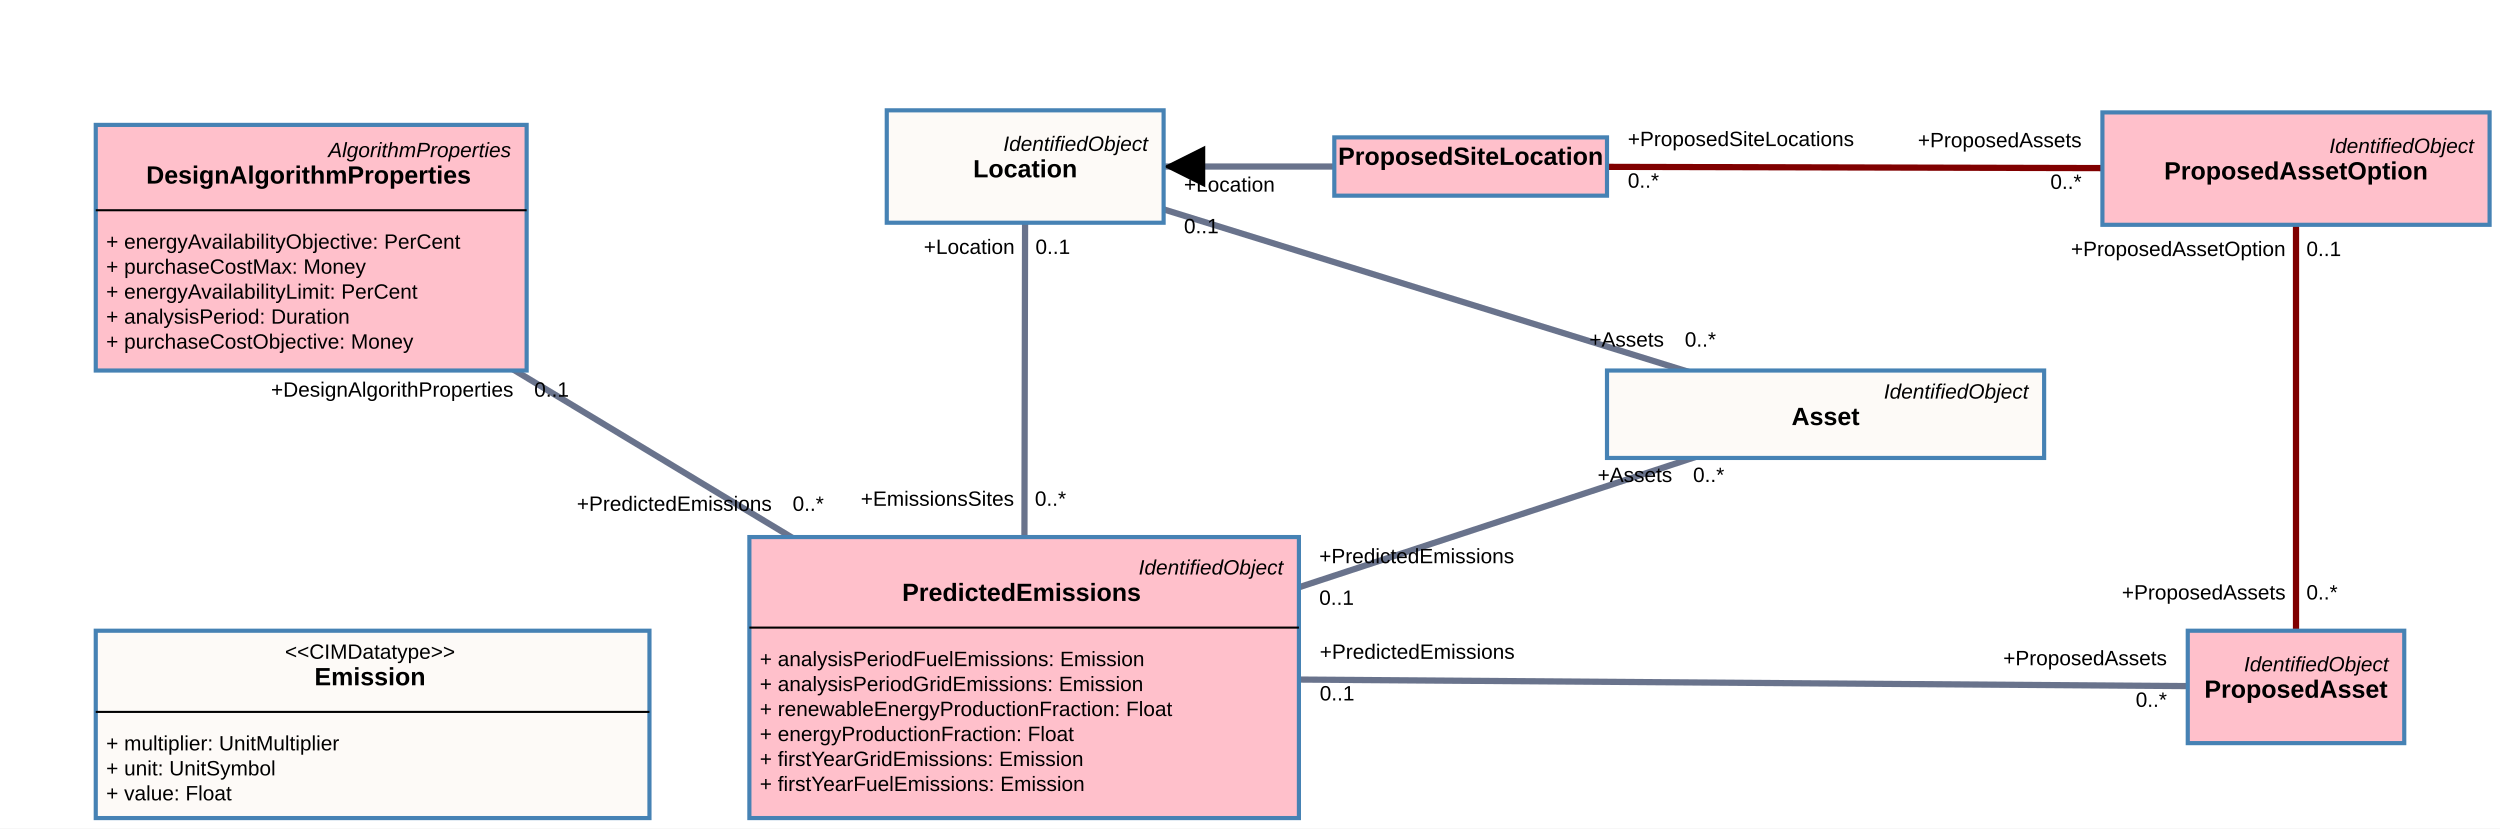
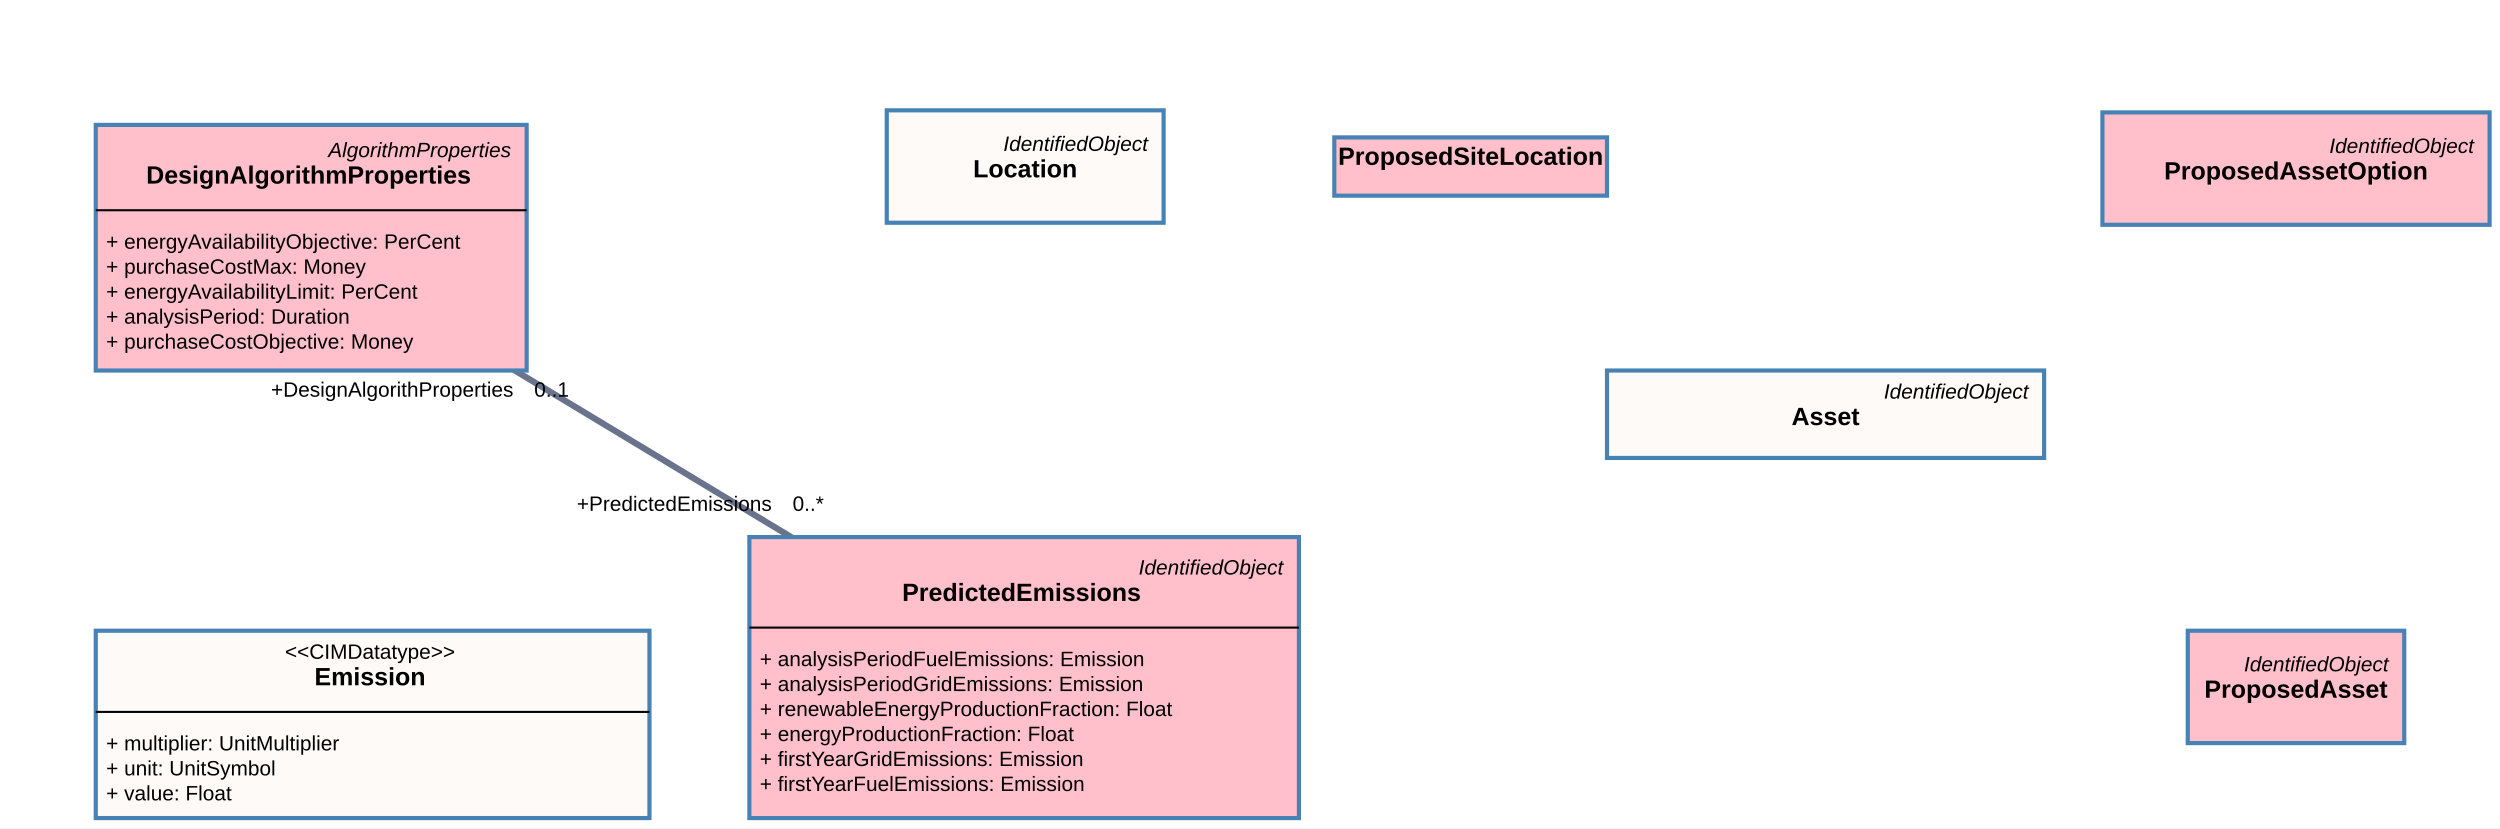
- <svg xmlns="http://www.w3.org/2000/svg" width="1201" height="398">
+ <svg xmlns="http://www.w3.org/2000/svg" width="1201" height="398" style="-webkit-tap-highlight-color: rgba(0, 0, 0, 0);">
  <rect width="100%" height="100%" fill="white" />
  <g class="zoom-group">
    <defs>
      <marker id="arrowhead" viewBox="-0 -5 10 10" refX="5" refY="0" orient="auto" markerWidth="10" markerHeight="10" xoverflow="visible">
        <path d="M 0,-5 L 10 ,0 L 0,5" fill="black" style="stroke: none;" />
      </marker>
    </defs>
-     <line class="link" x1="877" y1="199" x2="492.5" y2="80" stroke="#69738c" stroke-width="3" />
-     <line class="link" x1="706.5" y1="80" x2="492.5" y2="80" stroke="#69738c" stroke-width="3" marker-end="url(#arrowhead)" />
-     <line class="link" x1="706.5" y1="80" x2="1103" y2="81" stroke="#800000" stroke-width="3" />
-     <line class="link" x1="1103" y1="330" x2="1103" y2="81" stroke="#800000" stroke-width="3" />
-     <line class="link" x1="492" y1="325.5" x2="492.5" y2="80" stroke="#69738c" stroke-width="3" />
    <line class="link" x1="492" y1="325.5" x2="149.5" y2="119" stroke="#69738c" stroke-width="3" />
-     <line class="link" x1="492" y1="325.5" x2="1103" y2="330" stroke="#69738c" stroke-width="3" />
-     <line class="link" x1="492" y1="325.5" x2="877" y2="199" stroke="#69738c" stroke-width="3" />
-     <line class="arrow" x2="569" y2="80" x1="706.5" y1="80" stroke="#69738c" stroke-width="2" marker-end="url(#arrowhead)" />
    <g class="draggable" transform="translate(46, 303)">
      <rect class="box" width="266" height="90" style="fill: #fdfaf7; stroke: steelblue; stroke-width: 2px; cursor: move;" />
      <text x="0" y="0" text-anchor="start" font-size="10px">
        <tspan x="133" y="10" dy=".35em" text-anchor="middle" style="font-family: Arial, sans-serif; font-weight: 400; font-style: normal; fill: black; font-size: 10px; pointer-events: none;">&lt;&lt;CIMDatatype&gt;&gt;</tspan>
        <tspan x="133" y="22" dy=".35em" text-anchor="middle" style="font-family: Arial, sans-serif; font-weight: 700; font-style: normal; fill: black; font-size: 12px; pointer-events: none;">Emission</tspan>
        <tspan x="5" y="54" dy=".35em" text-anchor="start" style="font-family: Arial, sans-serif; font-weight: 400; font-style: normal; fill: black; font-size: 10px; pointer-events: none;">+   multiplier: UnitMultiplier</tspan>
        <tspan x="5" y="66" dy=".35em" text-anchor="start" style="font-family: Arial, sans-serif; font-weight: 400; font-style: normal; fill: black; font-size: 10px; pointer-events: none;">+   unit: UnitSymbol</tspan>
        <tspan x="5" y="78" dy=".35em" text-anchor="start" style="font-family: Arial, sans-serif; font-weight: 400; font-style: normal; fill: black; font-size: 10px; pointer-events: none;">+   value: Float</tspan>
      </text>
      <line x1="0" x2="266" y1="39" y2="39" stroke="black" stroke-width="1" />
    </g>
    <g class="draggable" transform="translate(772, 178)">
      <rect class="box" width="210" height="42" style="fill: #fdfaf7; stroke: steelblue; stroke-width: 2px; cursor: move;" />
      <text x="0" y="0" text-anchor="start" font-size="10px">
        <tspan x="205" y="10" dy=".35em" text-anchor="end" style="font-family: Arial, sans-serif; font-weight: 400; font-style: italic; fill: black; font-size: 10px; pointer-events: none;">IdentifiedObject</tspan>
        <tspan x="105" y="22" dy=".35em" text-anchor="middle" style="font-family: Arial, sans-serif; font-weight: 700; font-style: normal; fill: black; font-size: 12px; pointer-events: none;">Asset</tspan>
      </text>
    </g>
    <g class="draggable" transform="translate(426, 53)">
      <rect class="box" width="133" height="54" style="fill: #fdfaf7; stroke: steelblue; stroke-width: 2px; cursor: move;" />
      <text x="0" y="0" text-anchor="start" font-size="10px">
        <tspan x="128" y="16" dy=".35em" text-anchor="end" style="font-family: Arial, sans-serif; font-weight: 400; font-style: italic; fill: black; font-size: 10px; pointer-events: none;">IdentifiedObject</tspan>
        <tspan x="66.5" y="28" dy=".35em" text-anchor="middle" style="font-family: Arial, sans-serif; font-weight: 700; font-style: normal; fill: black; font-size: 12px; pointer-events: none;">Location</tspan>
      </text>
    </g>
    <g class="draggable" transform="translate(641, 66)">
      <rect class="box" width="131" height="28" style="fill: #ffc0cb; stroke: steelblue; stroke-width: 2px; cursor: move;" />
      <text x="0" y="0" text-anchor="start" font-size="10px">
        <tspan x="65.5" y="9" dy=".35em" text-anchor="middle" style="font-family: Arial, sans-serif; font-weight: 700; font-style: normal; fill: black; font-size: 12px; pointer-events: none;">ProposedSiteLocation</tspan>
      </text>
    </g>
    <g class="draggable" transform="translate(1010, 54)">
      <rect class="box" width="186" height="54" style="fill: #ffc0cb; stroke: steelblue; stroke-width: 2px; cursor: move;" />
      <text x="0" y="0" text-anchor="start" font-size="10px">
        <tspan x="181" y="16" dy=".35em" text-anchor="end" style="font-family: Arial, sans-serif; font-weight: 400; font-style: italic; fill: black; font-size: 10px; pointer-events: none;">IdentifiedObject</tspan>
        <tspan x="93" y="28" dy=".35em" text-anchor="middle" style="font-family: Arial, sans-serif; font-weight: 700; font-style: normal; fill: black; font-size: 12px; pointer-events: none;">ProposedAssetOption</tspan>
      </text>
    </g>
    <g class="draggable" transform="translate(46, 60)">
      <rect class="box" width="207" height="118" style="fill: #ffc0cb; stroke: steelblue; stroke-width: 2px; cursor: move;" />
      <text x="0" y="0" text-anchor="start" font-size="10px">
        <tspan x="202" y="12" dy=".35em" text-anchor="end" style="font-family: Arial, sans-serif; font-weight: 400; font-style: italic; fill: black; font-size: 10px; pointer-events: none;">AlgorithmProperties</tspan>
        <tspan x="103.5" y="24" dy=".35em" text-anchor="middle" style="font-family: Arial, sans-serif; font-weight: 700; font-style: normal; fill: black; font-size: 12px; pointer-events: none;">DesignAlgorithmProperties</tspan>
        <tspan x="5" y="56" dy=".35em" text-anchor="start" style="font-family: Arial, sans-serif; font-weight: 400; font-style: normal; fill: black; font-size: 10px; pointer-events: none;">+   energyAvailabilityObjective: PerCent</tspan>
        <tspan x="5" y="68" dy=".35em" text-anchor="start" style="font-family: Arial, sans-serif; font-weight: 400; font-style: normal; fill: black; font-size: 10px; pointer-events: none;">+   purchaseCostMax: Money</tspan>
        <tspan x="5" y="80" dy=".35em" text-anchor="start" style="font-family: Arial, sans-serif; font-weight: 400; font-style: normal; fill: black; font-size: 10px; pointer-events: none;">+   energyAvailabilityLimit: PerCent</tspan>
        <tspan x="5" y="92" dy=".35em" text-anchor="start" style="font-family: Arial, sans-serif; font-weight: 400; font-style: normal; fill: black; font-size: 10px; pointer-events: none;">+   analysisPeriod: Duration</tspan>
        <tspan x="5" y="104" dy=".35em" text-anchor="start" style="font-family: Arial, sans-serif; font-weight: 400; font-style: normal; fill: black; font-size: 10px; pointer-events: none;">+   purchaseCostObjective: Money</tspan>
      </text>
      <line x1="0" x2="207" y1="41" y2="41" stroke="black" stroke-width="1" />
    </g>
    <g class="draggable" transform="translate(360, 258)">
      <rect class="box" width="264" height="135" style="fill: #ffc0cb; stroke: steelblue; stroke-width: 2px; cursor: move;" />
      <text x="0" y="0" text-anchor="start" font-size="10px">
        <tspan x="259" y="14.5" dy=".35em" text-anchor="end" style="font-family: Arial, sans-serif; font-weight: 400; font-style: italic; fill: black; font-size: 10px; pointer-events: none;">IdentifiedObject</tspan>
        <tspan x="132" y="26.5" dy=".35em" text-anchor="middle" style="font-family: Arial, sans-serif; font-weight: 700; font-style: normal; fill: black; font-size: 12px; pointer-events: none;">PredictedEmissions</tspan>
        <tspan x="5" y="58.5" dy=".35em" text-anchor="start" style="font-family: Arial, sans-serif; font-weight: 400; font-style: normal; fill: black; font-size: 10px; pointer-events: none;">+   analysisPeriodFuelEmissions: Emission</tspan>
        <tspan x="5" y="70.5" dy=".35em" text-anchor="start" style="font-family: Arial, sans-serif; font-weight: 400; font-style: normal; fill: black; font-size: 10px; pointer-events: none;">+   analysisPeriodGridEmissions: Emission</tspan>
        <tspan x="5" y="82.5" dy=".35em" text-anchor="start" style="font-family: Arial, sans-serif; font-weight: 400; font-style: normal; fill: black; font-size: 10px; pointer-events: none;">+   renewableEnergyProductionFraction: Float</tspan>
        <tspan x="5" y="94.5" dy=".35em" text-anchor="start" style="font-family: Arial, sans-serif; font-weight: 400; font-style: normal; fill: black; font-size: 10px; pointer-events: none;">+   energyProductionFraction: Float</tspan>
        <tspan x="5" y="106.5" dy=".35em" text-anchor="start" style="font-family: Arial, sans-serif; font-weight: 400; font-style: normal; fill: black; font-size: 10px; pointer-events: none;">+   firstYearGridEmissions: Emission</tspan>
        <tspan x="5" y="118.5" dy=".35em" text-anchor="start" style="font-family: Arial, sans-serif; font-weight: 400; font-style: normal; fill: black; font-size: 10px; pointer-events: none;">+   firstYearFuelEmissions: Emission</tspan>
      </text>
      <line x1="0" x2="264" y1="43.5" y2="43.5" stroke="black" stroke-width="1" />
    </g>
    <g class="draggable" transform="translate(1051, 303)">
      <rect class="box" width="104" height="54" style="fill: #ffc0cb; stroke: steelblue; stroke-width: 2px; cursor: move;" />
      <text x="0" y="0" text-anchor="start" font-size="10px">
        <tspan x="99" y="16" dy=".35em" text-anchor="end" style="font-family: Arial, sans-serif; font-weight: 400; font-style: italic; fill: black; font-size: 10px; pointer-events: none;">IdentifiedObject</tspan>
        <tspan x="52" y="28" dy=".35em" text-anchor="middle" style="font-family: Arial, sans-serif; font-weight: 700; font-style: normal; fill: black; font-size: 12px; pointer-events: none;">ProposedAsset</tspan>
      </text>
    </g>
-     <text class="link-text-start-top" x="799.371" y="176.522" text-anchor="end" dy="-1em" style="font-family: Arial, sans-serif; font-size: 10px; fill: black;">+Assets</text>
-     <text class="link-text-start-top" x="631" y="80" text-anchor="end" dy="-1em" style="font-family: Arial, sans-serif; font-size: 10px; fill: black;" />
-     <text class="link-text-start-top" x="782" y="80.178" text-anchor="start" dy="-1em" style="font-family: Arial, sans-serif; font-size: 10px; fill: black;">+ProposedSiteLocations</text>
-     <text class="link-text-start-top" x="1098" y="298" text-anchor="end" dy="-1em" style="font-family: Arial, sans-serif; font-size: 10px; fill: black;">+ProposedAssets</text>
-     <text class="link-text-start-top" x="487.148" y="253" text-anchor="end" dy="-1em" style="font-family: Arial, sans-serif; font-size: 10px; fill: black;">+EmissionsSites</text>
    <text class="link-text-start-top" x="370.763" y="255.418" text-anchor="end" dy="-1em" style="font-family: Arial, sans-serif; font-size: 10px; fill: black;">+PredictedEmissions</text>
-     <text class="link-text-start-top" x="634" y="326.509" text-anchor="start" dy="-1em" style="font-family: Arial, sans-serif; font-size: 10px; fill: black;">+PredictedEmissions</text>
-     <text class="link-text-start-top" x="633.75" y="280.568" text-anchor="start" dy="-1em" style="font-family: Arial, sans-serif; font-size: 10px; fill: black;">+PredictedEmissions</text>
-     <text class="link-text-start-btm" x="809.371" y="176.522" dy="-1em" text-anchor="start" style="font-family: Arial, sans-serif; font-size: 10px; fill: black;">0..*</text>
-     <text class="link-text-start-btm" x="631" y="80" dy="1em" text-anchor="end" style="font-family: Arial, sans-serif; font-size: 10px; fill: black;" />
-     <text class="link-text-start-btm" x="782" y="80.178" dy="1em" text-anchor="start" style="font-family: Arial, sans-serif; font-size: 10px; fill: black;">0..*</text>
-     <text class="link-text-start-btm" x="1108" y="298" dy="-1em" text-anchor="start" style="font-family: Arial, sans-serif; font-size: 10px; fill: black;">0..*</text>
-     <text class="link-text-start-btm" x="497.148" y="253" dy="-1em" text-anchor="start" style="font-family: Arial, sans-serif; font-size: 10px; fill: black;">0..*</text>
    <text class="link-text-start-btm" x="380.763" y="255.418" dy="-1em" text-anchor="start" style="font-family: Arial, sans-serif; font-size: 10px; fill: black;">0..*</text>
-     <text class="link-text-start-btm" x="634" y="326.509" dy="1em" text-anchor="start" style="font-family: Arial, sans-serif; font-size: 10px; fill: black;">0..1</text>
-     <text class="link-text-start-btm" x="633.75" y="280.568" dy="1em" text-anchor="start" style="font-family: Arial, sans-serif; font-size: 10px; fill: black;">0..1</text>
-     <text class="link-text-end-top" x="568.776" y="102.06" dy="-1em" text-anchor="start" style="font-family: Arial, sans-serif; font-size: 10px; fill: black;">+Location</text>
-     <text class="link-text-end-top" x="569" y="80" dy="-1em" text-anchor="start" style="font-family: Arial, sans-serif; font-size: 10px; fill: black;" />
-     <text class="link-text-end-top" x="1000" y="80.753" dy="-1em" text-anchor="end" style="font-family: Arial, sans-serif; font-size: 10px; fill: black;">+ProposedAssets</text>
-     <text class="link-text-end-top" x="1098" y="113" dy="1em" text-anchor="end" style="font-family: Arial, sans-serif; font-size: 10px; fill: black;">+ProposedAssetOption</text>
-     <text class="link-text-end-top" x="487.435" y="112" dy="1em" text-anchor="end" style="font-family: Arial, sans-serif; font-size: 10px; fill: black;">+Location</text>
    <text class="link-text-end-top" x="246.639" y="180.582" dy="1em" text-anchor="end" style="font-family: Arial, sans-serif; font-size: 10px; fill: black;">+DesignAlgorithProperties</text>
-     <text class="link-text-end-top" x="1041" y="329.58" dy="-1em" text-anchor="end" style="font-family: Arial, sans-serif; font-size: 10px; fill: black;">+ProposedAssets</text>
-     <text class="link-text-end-top" x="803.337" y="221.561" dy="1em" text-anchor="end" style="font-family: Arial, sans-serif; font-size: 10px; fill: black;">+Assets</text>
-     <text class="link-text-end-btm" x="568.776" y="102.06" dy="1em" text-anchor="start" style="font-family: Arial, sans-serif; font-size: 10px; fill: black;">0..1</text>
-     <text class="link-text-end-btm" x="569" y="80" dy="1em" text-anchor="start" style="font-family: Arial, sans-serif; font-size: 10px; fill: black;" />
-     <text class="link-text-end-btm" x="1000" y="80.753" dy="1em" text-anchor="end" style="font-family: Arial, sans-serif; font-size: 10px; fill: black;">0..*</text>
-     <text class="link-text-end-btm" x="1108" y="113" dy="1em" text-anchor="start" style="font-family: Arial, sans-serif; font-size: 10px; fill: black;">0..1</text>
-     <text class="link-text-end-btm" x="497.435" y="112" dy="1em" text-anchor="start" style="font-family: Arial, sans-serif; font-size: 10px; fill: black;">0..1</text>
    <text class="link-text-end-btm" x="256.639" y="180.582" dy="1em" text-anchor="start" style="font-family: Arial, sans-serif; font-size: 10px; fill: black;">0..1</text>
-     <text class="link-text-end-btm" x="1041" y="329.58" dy="1em" text-anchor="end" style="font-family: Arial, sans-serif; font-size: 10px; fill: black;">0..*</text>
-     <text class="link-text-end-btm" x="813.337" y="221.561" dy="1em" text-anchor="start" style="font-family: Arial, sans-serif; font-size: 10px; fill: black;">0..*</text>
  </g>
</svg>
